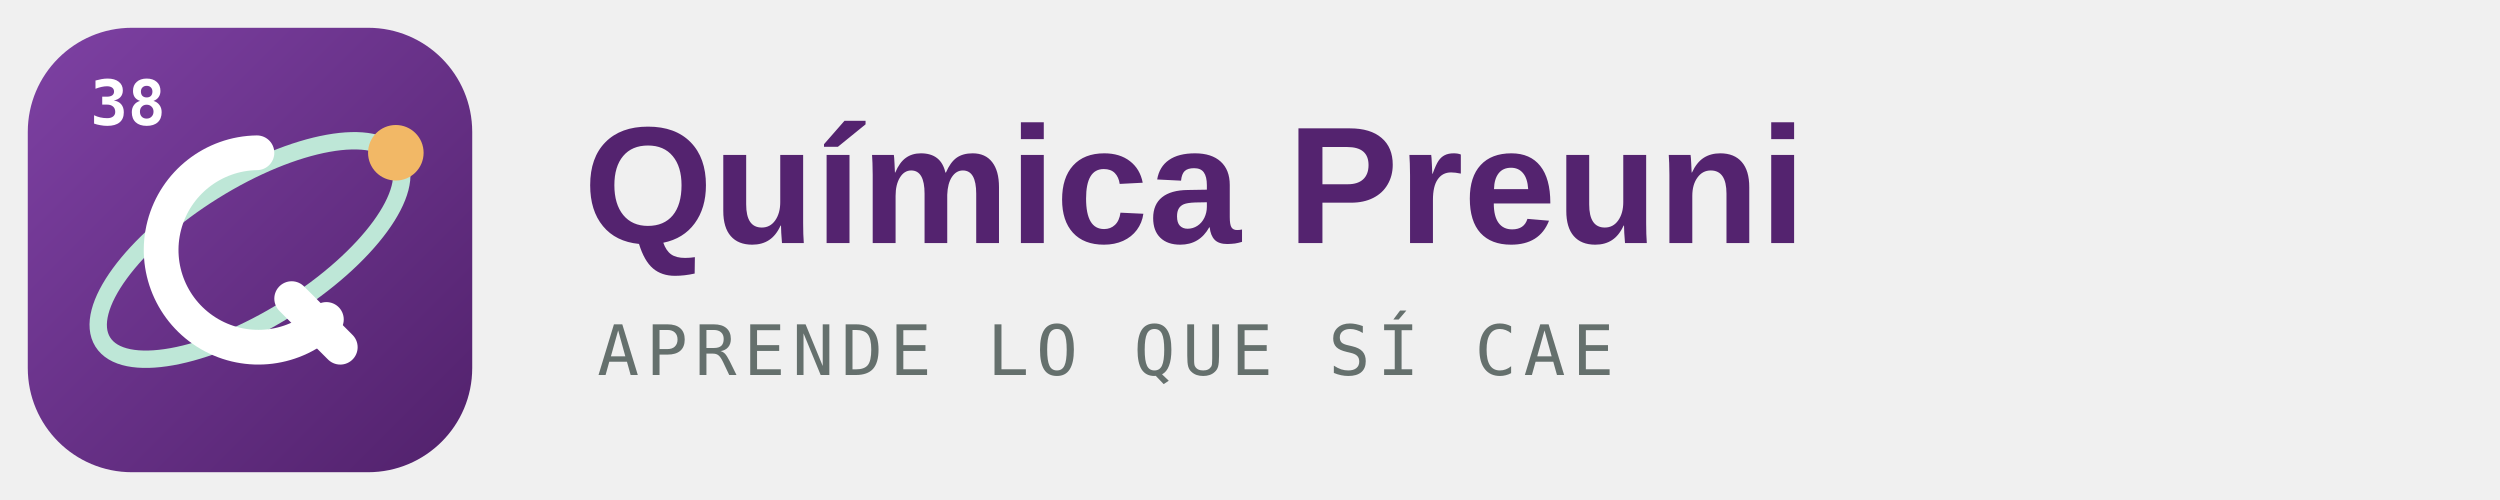
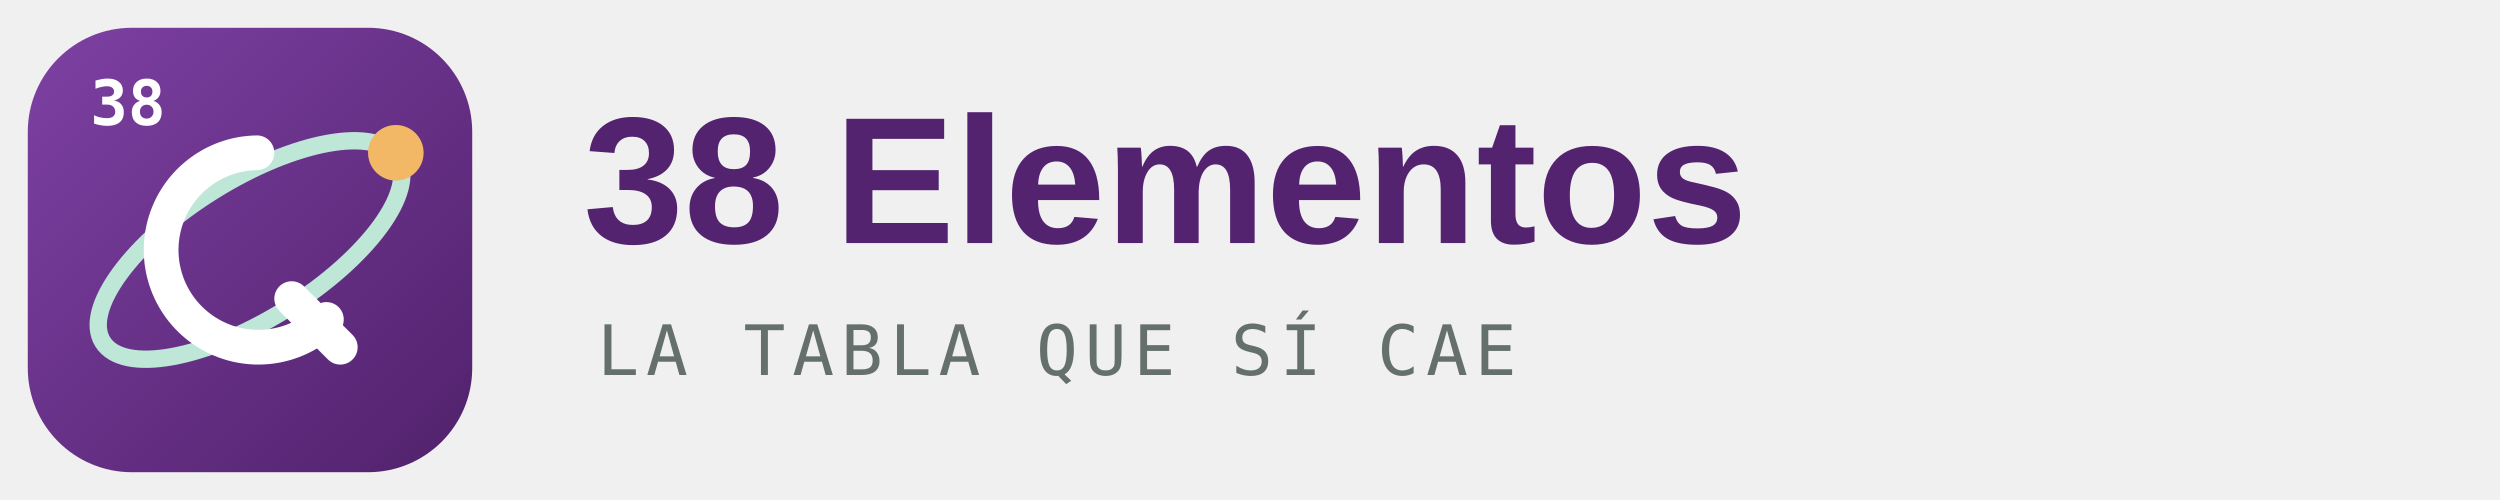
<svg xmlns="http://www.w3.org/2000/svg" viewBox="0 0 360 72" role="img" aria-labelledby="title desc">
  <defs>
    <linearGradient id="mark" x1="8" y1="8" x2="64" y2="64" gradientUnits="userSpaceOnUse">
      <stop stop-color="#7B3FA0" />
      <stop offset="1" stop-color="#54236F" />
    </linearGradient>
  </defs>
  <rect x="4" y="4" width="64" height="64" rx="15" fill="url(#mark)" />
  <ellipse cx="36" cy="36" rx="25" ry="10" fill="none" stroke="#BEE7D7" stroke-width="2.5" transform="rotate(-32 36 36)" />
  <circle cx="57" cy="22" r="4" fill="#F2B866" />
  <path d="M37 22a14 14 0 1 0 10 24" fill="none" stroke="#fff" stroke-width="5" stroke-linecap="round" />
  <path d="M42 43l7 7" stroke="#fff" stroke-width="5" stroke-linecap="round" />
  <text x="13" y="18" fill="#fff" font-family="IBM Plex Mono, monospace" font-size="9" font-weight="700">38</text>
-   <text x="84" y="35" fill="#54236F" font-family="Archivo, Arial, sans-serif" font-size="24" font-weight="800">Química Preuni</text>
-   <text x="86" y="54" fill="#65706D" font-family="IBM Plex Mono, monospace" font-size="10" letter-spacing="1">APRENDE LO QUE SÍ CAE</text>
+   <text x="84" y="35" fill="#54236F" font-family="Archivo, Arial, sans-serif" font-size="26" font-weight="800">38 Elementos</text>
+   <text x="86" y="54" fill="#65706D" font-family="IBM Plex Mono, monospace" font-size="10" letter-spacing="1">LA TABLA QUE SÍ CAE</text>
</svg>
